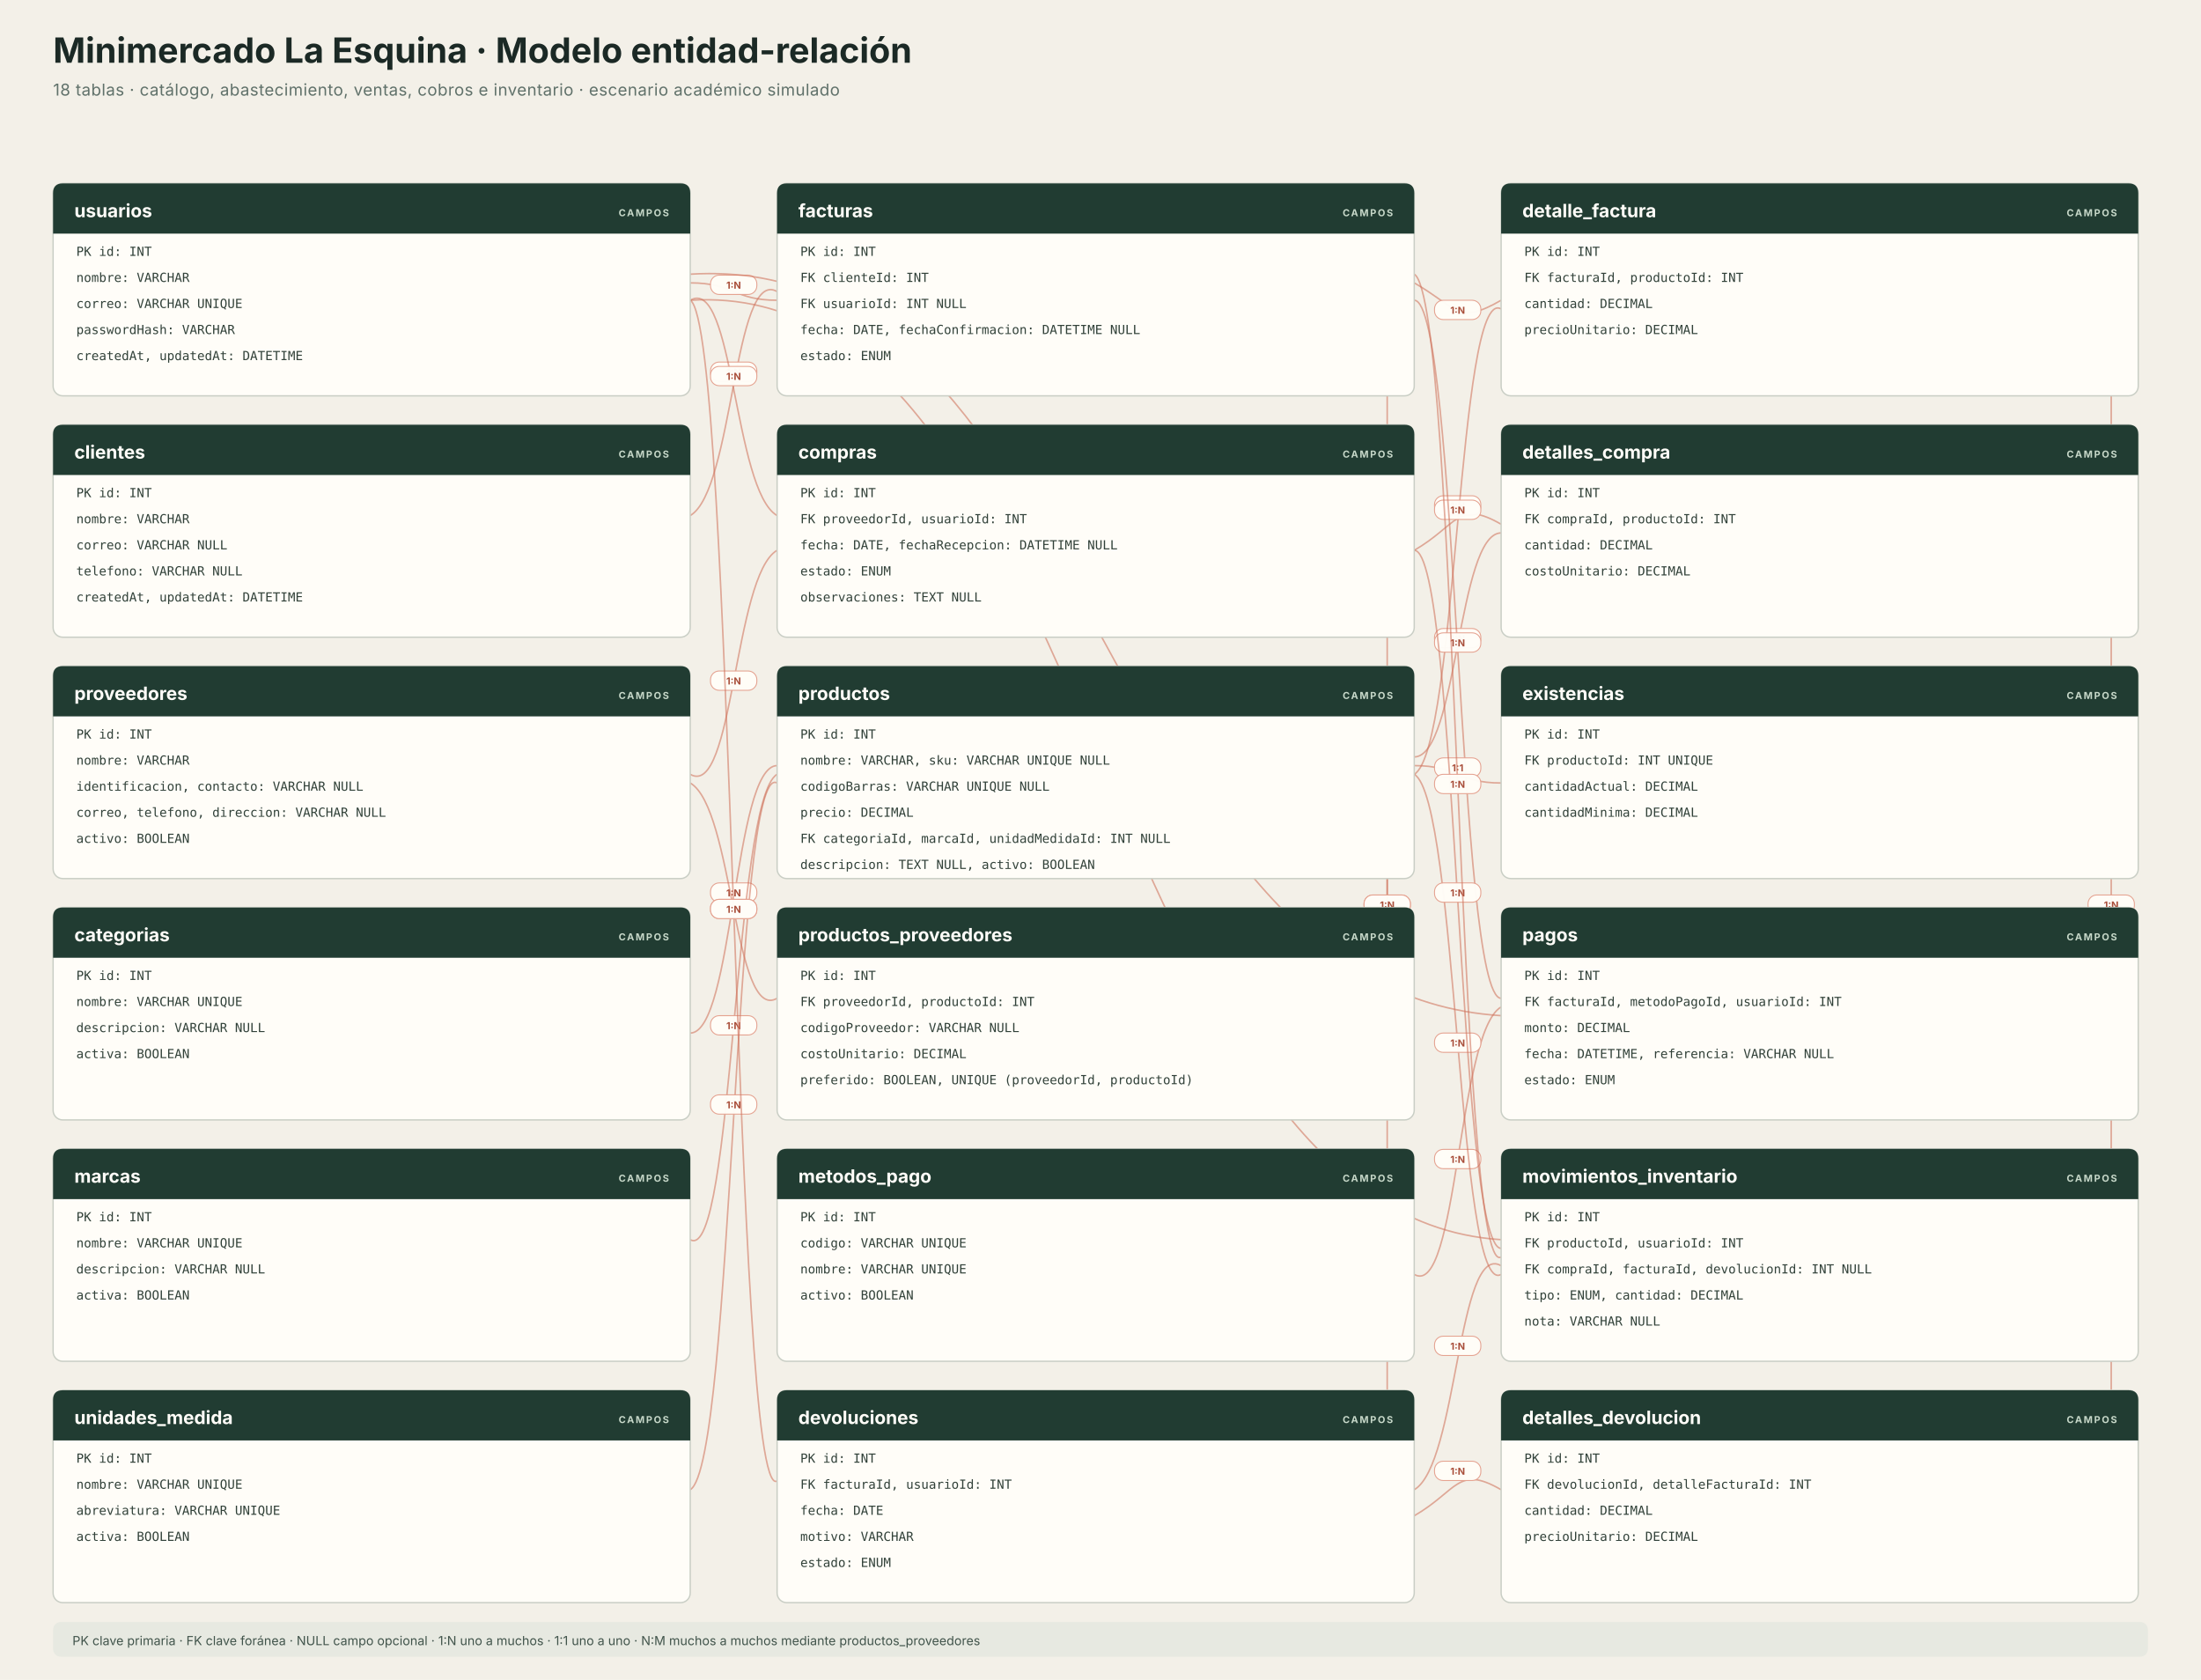
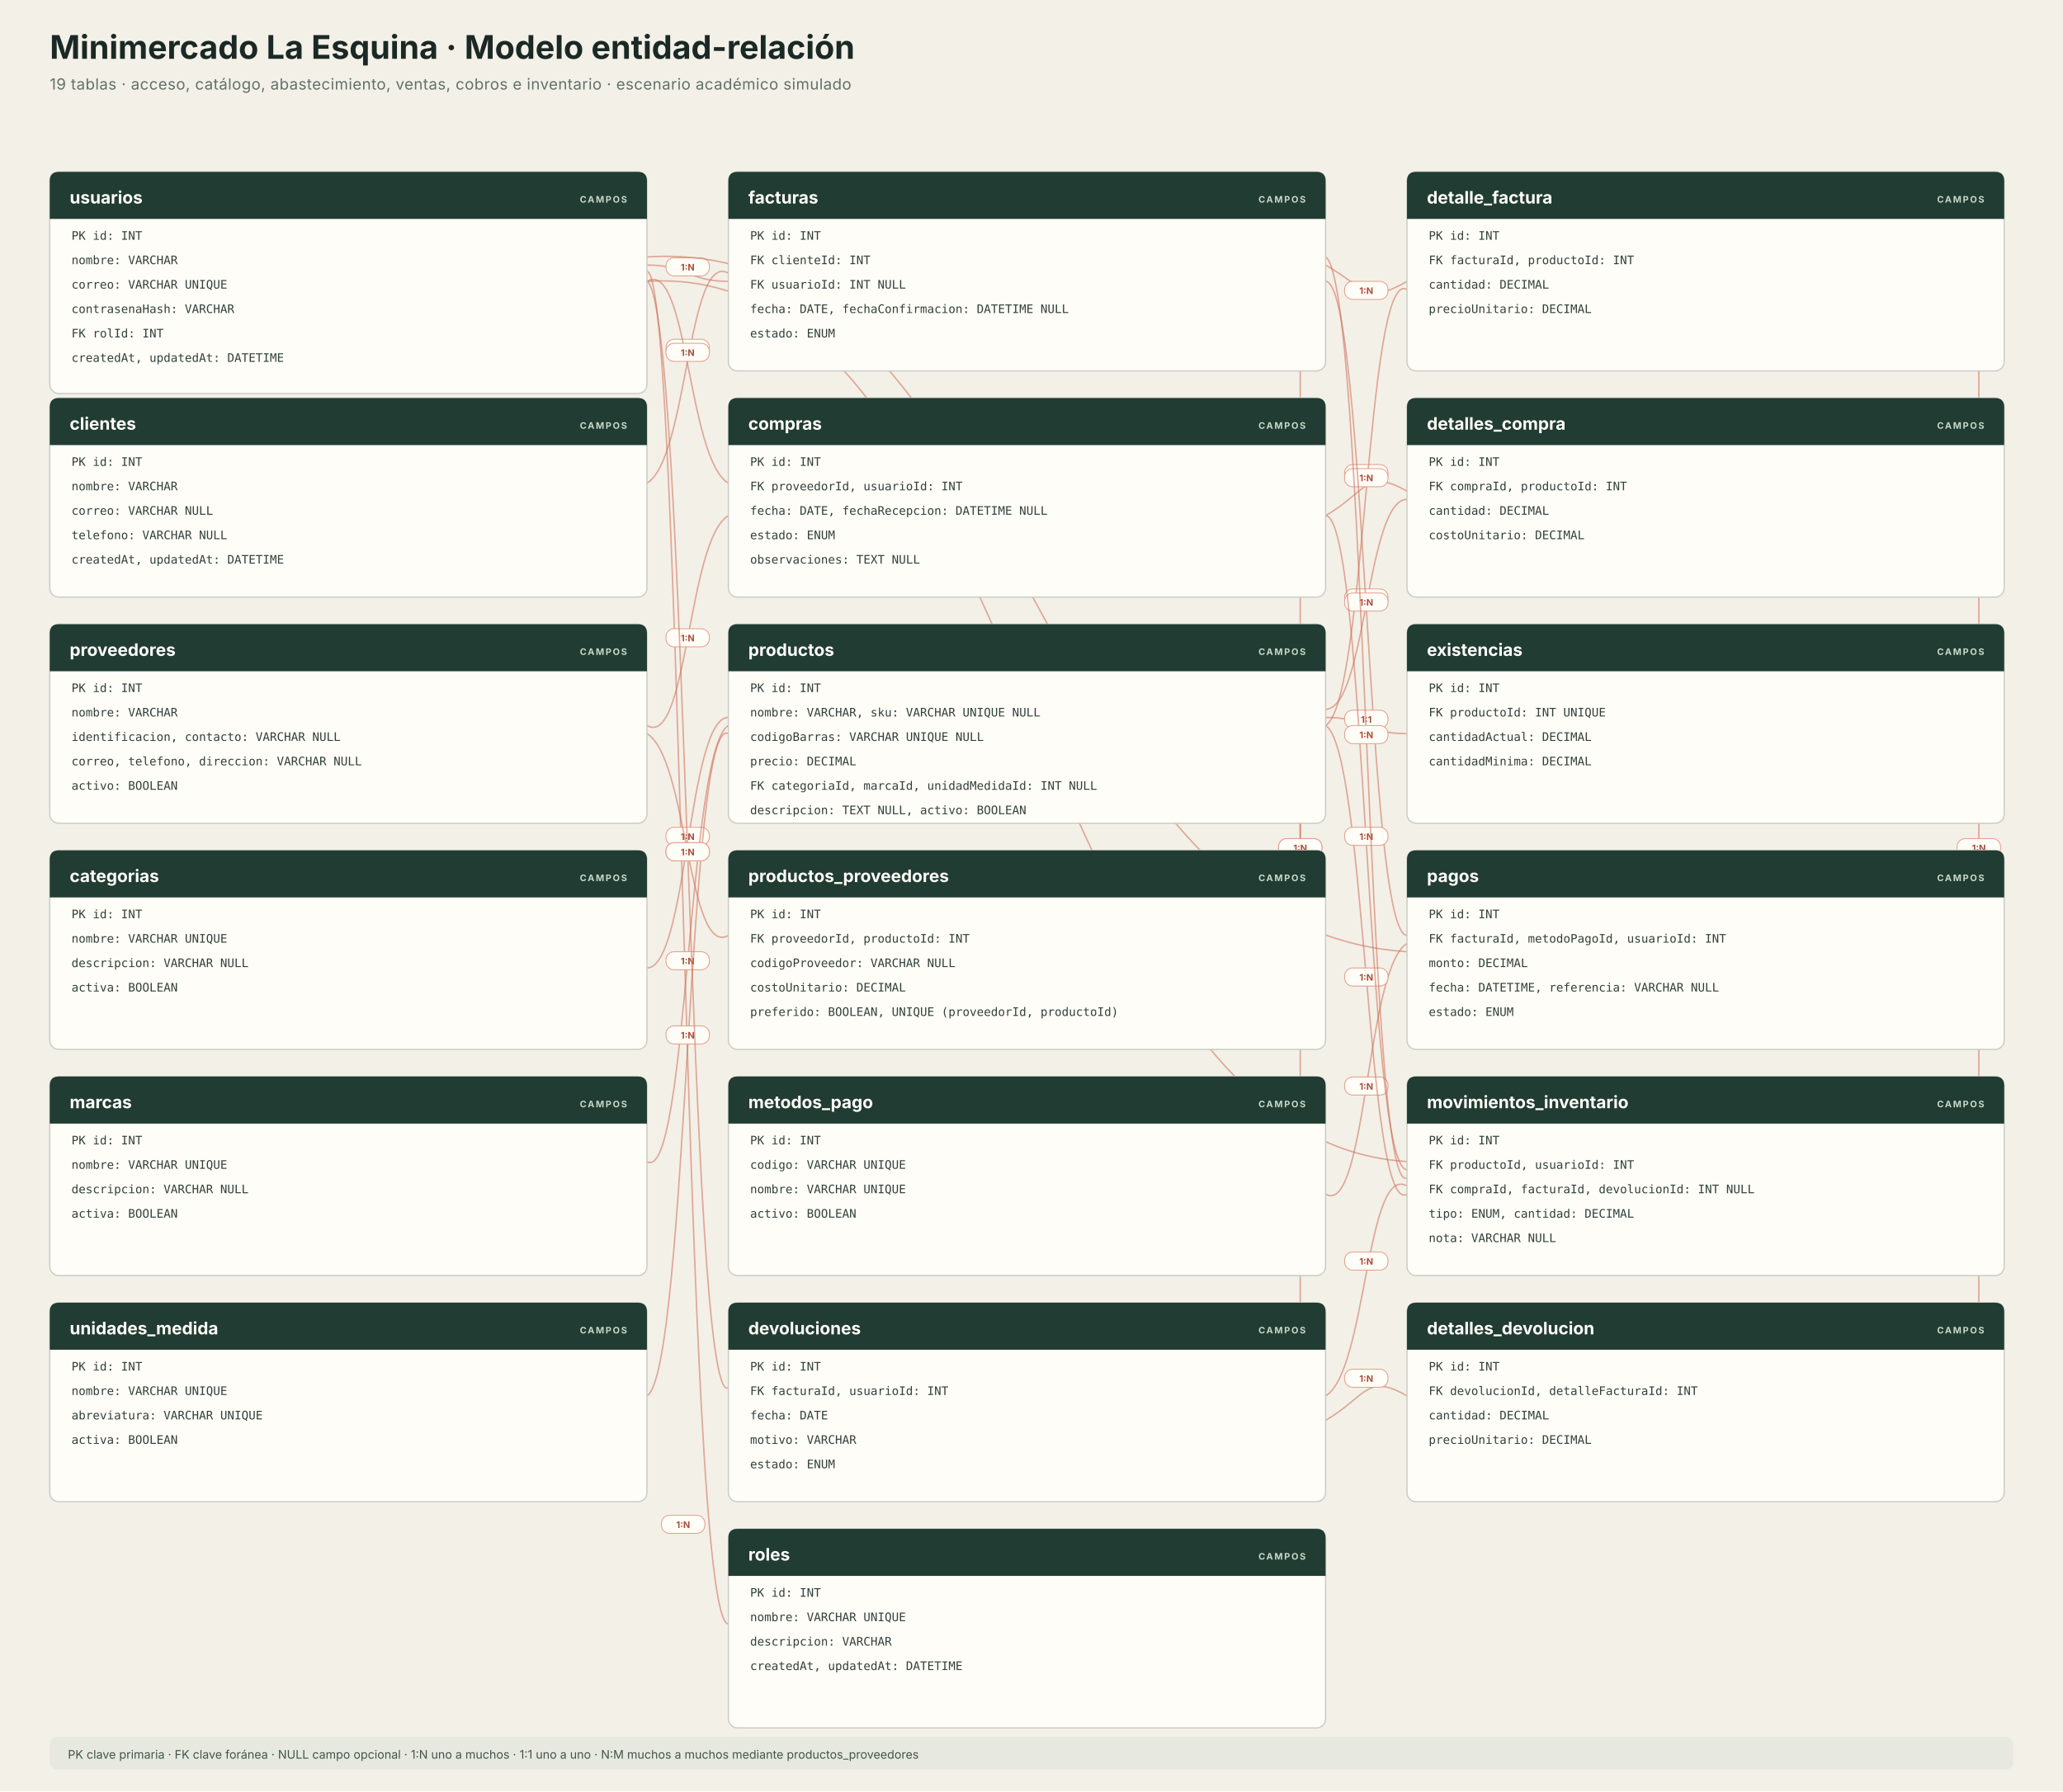
- <svg xmlns="http://www.w3.org/2000/svg" width="2280" height="1740" viewBox="0 0 2280 1740" role="img" aria-labelledby="title description">
+ <svg xmlns="http://www.w3.org/2000/svg" width="2280" height="1980" viewBox="0 0 2280 1980" role="img" aria-labelledby="title description">
  <defs>
    <style>
    text { font-family: Inter, Segoe UI, Arial, sans-serif; }
    .bg { fill: #f3f0e8; }
    .title { font-size: 36px; font-weight: 700; fill: #1b2925; }
    .subtitle { font-size: 17px; fill: #60716a; letter-spacing: .4px; }
    .card { fill: #fffdf8; stroke: #c9cec5; stroke-width: 1.4; }
    .header { fill: #213c32; }
    .entity-name { font-size: 19px; font-weight: 700; fill: #fffdf8; }
    .fields-label { font-size: 10px; font-weight: 700; letter-spacing: 1.5px; fill: #c7d8c9; }
    .field { font-family: Consolas, Menlo, monospace; font-size: 13px; fill: #314139; }
    .relation path { fill: none; stroke: #cf725b; stroke-width: 1.6; opacity: .58; }
    .relation rect { fill: #fffdf8; stroke: #e4a08e; stroke-width: 1; opacity: .97; }
    .relation text { font-size: 10px; font-weight: 700; fill: #a84d39; }
    .legend { font-size: 13px; fill: #40534a; }
  </style>
  </defs>
-   <rect class="bg" width="2280" height="1740" />
+   <rect class="bg" width="2280" height="1980" />
  <text class="title" x="55" y="65">Minimercado La Esquina · Modelo entidad-relación</text>
-   <text class="subtitle" x="55" y="99">18 tablas · catálogo, abastecimiento, ventas, cobros e inventario · escenario académico simulado</text>
+   <text class="subtitle" x="55" y="99">19 tablas · acceso, catálogo, abastecimiento, ventas, cobros e inventario · escenario académico simulado</text>
+   <g class="relation">
+     <path d="M 805 1795 C 755 1795, 755 300, 715 300" />
+     <rect x="731" y="1675" width="48" height="20" rx="9" />
+     <text x="755" y="1689" text-anchor="middle">1:N</text>
+   </g>
  <g class="relation">
    <path d="M 715 534 C 760 508, 760 276, 805 302" />
    <rect x="736" y="375" width="48" height="20" rx="9" />
    <text x="760" y="389" text-anchor="middle">1:N</text>
  </g>
  <g class="relation">
    <path d="M 715 293 C 760 293, 760 311, 805 311" />
    <rect x="736" y="285" width="48" height="20" rx="9" />
    <text x="760" y="299" text-anchor="middle">1:N</text>
  </g>
  <g class="relation">
    <path d="M 715 802 C 760 828, 760 596, 805 570" />
    <rect x="736" y="695" width="48" height="20" rx="9" />
    <text x="760" y="709" text-anchor="middle">1:N</text>
  </g>
  <g class="relation">
    <path d="M 715 311 C 760 285, 760 508, 805 534" />
    <rect x="736" y="379.5" width="48" height="20" rx="9" />
    <text x="760" y="393.5" text-anchor="middle">1:N</text>
  </g>
  <g class="relation">
    <path d="M 715 1070 C 760 1070, 760 793, 805 793" />
    <rect x="736" y="914.5" width="48" height="20" rx="9" />
    <text x="760" y="928.5" text-anchor="middle">1:N</text>
  </g>
  <g class="relation">
    <path d="M 715 1284 C 760 1310, 760 828, 805 802" />
    <rect x="736" y="1052" width="48" height="20" rx="9" />
    <text x="760" y="1066" text-anchor="middle">1:N</text>
  </g>
  <g class="relation">
    <path d="M 715 1543 C 760 1517, 760 785, 805 811" />
    <rect x="736" y="1134" width="48" height="20" rx="9" />
    <text x="760" y="1148" text-anchor="middle">1:N</text>
  </g>
  <g class="relation">
    <path d="M 1437 910 C 1437 910, 1437 978, 1437 978" />
    <rect x="1413" y="927" width="48" height="20" rx="9" />
    <text x="1437" y="941" text-anchor="middle">1:N</text>
  </g>
  <g class="relation">
    <path d="M 715 811 C 760 837, 760 1060, 805 1034" />
    <rect x="736" y="931.5" width="48" height="20" rx="9" />
    <text x="760" y="945.5" text-anchor="middle">1:N</text>
  </g>
  <g class="relation">
    <path d="M 1465 570 C 1510 544, 1510 517, 1555 543" />
    <rect x="1486" y="513.5" width="48" height="20" rx="9" />
    <text x="1510" y="527.5" text-anchor="middle">1:N</text>
  </g>
  <g class="relation">
    <path d="M 1465 784 C 1510 784, 1510 552, 1555 552" />
    <rect x="1486" y="651" width="48" height="20" rx="9" />
    <text x="1510" y="665" text-anchor="middle">1:N</text>
  </g>
  <g class="relation">
    <path d="M 1465 293 C 1510 319, 1510 337, 1555 311" />
    <rect x="1486" y="311" width="48" height="20" rx="9" />
    <text x="1510" y="325" text-anchor="middle">1:N</text>
  </g>
  <g class="relation">
    <path d="M 1465 802 C 1510 776, 1510 294, 1555 320" />
    <rect x="1486" y="518" width="48" height="20" rx="9" />
    <text x="1510" y="532" text-anchor="middle">1:N</text>
  </g>
  <g class="relation">
    <path d="M 1465 311 C 1510 311, 1510 1034, 1555 1034" />
    <rect x="1486" y="655.5" width="48" height="20" rx="9" />
    <text x="1510" y="669.5" text-anchor="middle">1:N</text>
  </g>
  <g class="relation">
    <path d="M 1465 1320 C 1510 1346, 1510 1069, 1555 1043" />
    <rect x="1486" y="1190.5" width="48" height="20" rx="9" />
    <text x="1510" y="1204.5" text-anchor="middle">1:N</text>
  </g>
  <g class="relation">
    <path d="M 715 284 C 1135 258, 1135 1026, 1555 1052" />
    <rect x="1111" y="625" width="48" height="20" rx="9" />
    <text x="1135" y="639" text-anchor="middle">1:N</text>
  </g>
  <g class="relation">
    <path d="M 1465 793 C 1510 793, 1510 811, 1555 811" />
    <rect x="1486" y="785" width="48" height="20" rx="9" />
    <text x="1510" y="799" text-anchor="middle">1:1</text>
  </g>
  <g class="relation">
    <path d="M 1465 802 C 1510 828, 1510 1346, 1555 1320" />
    <rect x="1486" y="1070" width="48" height="20" rx="9" />
    <text x="1510" y="1084" text-anchor="middle">1:N</text>
  </g>
  <g class="relation">
    <path d="M 715 311 C 1135 285, 1135 1258, 1555 1284" />
    <rect x="1111" y="754.5" width="48" height="20" rx="9" />
    <text x="1135" y="768.5" text-anchor="middle">1:N</text>
  </g>
  <g class="relation">
    <path d="M 1465 570 C 1510 570, 1510 1293, 1555 1293" />
    <rect x="1486" y="914.5" width="48" height="20" rx="9" />
    <text x="1510" y="928.5" text-anchor="middle">1:N</text>
  </g>
  <g class="relation">
    <path d="M 1465 284 C 1510 310, 1510 1328, 1555 1302" />
    <rect x="1486" y="802" width="48" height="20" rx="9" />
    <text x="1510" y="816" text-anchor="middle">1:N</text>
  </g>
  <g class="relation">
    <path d="M 1465 1543 C 1510 1517, 1510 1285, 1555 1311" />
    <rect x="1486" y="1384" width="48" height="20" rx="9" />
    <text x="1510" y="1398" text-anchor="middle">1:N</text>
  </g>
  <g class="relation">
    <path d="M 1437 410 C 1437 410, 1437 1478, 1437 1478" />
    <rect x="1413" y="927" width="48" height="20" rx="9" />
    <text x="1437" y="941" text-anchor="middle">1:N</text>
  </g>
  <g class="relation">
    <path d="M 715 311 C 760 337, 760 1560, 805 1534" />
    <rect x="736" y="931.5" width="48" height="20" rx="9" />
    <text x="760" y="945.5" text-anchor="middle">1:N</text>
  </g>
  <g class="relation">
    <path d="M 1465 1570 C 1510 1544, 1510 1517, 1555 1543" />
    <rect x="1486" y="1513.5" width="48" height="20" rx="9" />
    <text x="1510" y="1527.5" text-anchor="middle">1:N</text>
  </g>
  <g class="relation">
    <path d="M 2187 410 C 2187 410, 2187 1478, 2187 1478" />
    <rect x="2163" y="927" width="48" height="20" rx="9" />
    <text x="2187" y="941" text-anchor="middle">1:N</text>
  </g>
  <g class="entity">
-     <rect class="card" x="55" y="190" width="660" height="220" rx="10" />
+     <rect class="card" x="55" y="190" width="660" height="245" rx="10" />
    <path class="header" d="M 65 190 H 705 Q 715 190 715 200 V 242 H 55 V 200 Q 55 190 65 190 Z" />
    <text class="entity-name" x="77" y="225">usuarios</text>
    <text class="fields-label" x="693" y="224" text-anchor="end">CAMPOS</text>
    <text class="field" x="79" y="265">PK id: INT</text>
    <text class="field" x="79" y="292">nombre: VARCHAR</text>
    <text class="field" x="79" y="319">correo: VARCHAR UNIQUE</text>
-     <text class="field" x="79" y="346">passwordHash: VARCHAR</text>
-     <text class="field" x="79" y="373">createdAt, updatedAt: DATETIME</text>
+     <text class="field" x="79" y="346">contrasenaHash: VARCHAR</text>
+     <text class="field" x="79" y="373">FK rolId: INT</text>
+     <text class="field" x="79" y="400">createdAt, updatedAt: DATETIME</text>
  </g>
  <g class="entity">
    <rect class="card" x="55" y="440" width="660" height="220" rx="10" />
    <path class="header" d="M 65 440 H 705 Q 715 440 715 450 V 492 H 55 V 450 Q 55 440 65 440 Z" />
    <text class="entity-name" x="77" y="475">clientes</text>
    <text class="fields-label" x="693" y="474" text-anchor="end">CAMPOS</text>
    <text class="field" x="79" y="515">PK id: INT</text>
    <text class="field" x="79" y="542">nombre: VARCHAR</text>
    <text class="field" x="79" y="569">correo: VARCHAR NULL</text>
    <text class="field" x="79" y="596">telefono: VARCHAR NULL</text>
    <text class="field" x="79" y="623">createdAt, updatedAt: DATETIME</text>
  </g>
  <g class="entity">
    <rect class="card" x="55" y="690" width="660" height="220" rx="10" />
    <path class="header" d="M 65 690 H 705 Q 715 690 715 700 V 742 H 55 V 700 Q 55 690 65 690 Z" />
    <text class="entity-name" x="77" y="725">proveedores</text>
    <text class="fields-label" x="693" y="724" text-anchor="end">CAMPOS</text>
    <text class="field" x="79" y="765">PK id: INT</text>
    <text class="field" x="79" y="792">nombre: VARCHAR</text>
    <text class="field" x="79" y="819">identificacion, contacto: VARCHAR NULL</text>
    <text class="field" x="79" y="846">correo, telefono, direccion: VARCHAR NULL</text>
    <text class="field" x="79" y="873">activo: BOOLEAN</text>
  </g>
  <g class="entity">
    <rect class="card" x="55" y="940" width="660" height="220" rx="10" />
    <path class="header" d="M 65 940 H 705 Q 715 940 715 950 V 992 H 55 V 950 Q 55 940 65 940 Z" />
    <text class="entity-name" x="77" y="975">categorias</text>
    <text class="fields-label" x="693" y="974" text-anchor="end">CAMPOS</text>
    <text class="field" x="79" y="1015">PK id: INT</text>
    <text class="field" x="79" y="1042">nombre: VARCHAR UNIQUE</text>
    <text class="field" x="79" y="1069">descripcion: VARCHAR NULL</text>
    <text class="field" x="79" y="1096">activa: BOOLEAN</text>
  </g>
  <g class="entity">
    <rect class="card" x="55" y="1190" width="660" height="220" rx="10" />
    <path class="header" d="M 65 1190 H 705 Q 715 1190 715 1200 V 1242 H 55 V 1200 Q 55 1190 65 1190 Z" />
    <text class="entity-name" x="77" y="1225">marcas</text>
    <text class="fields-label" x="693" y="1224" text-anchor="end">CAMPOS</text>
    <text class="field" x="79" y="1265">PK id: INT</text>
    <text class="field" x="79" y="1292">nombre: VARCHAR UNIQUE</text>
    <text class="field" x="79" y="1319">descripcion: VARCHAR NULL</text>
    <text class="field" x="79" y="1346">activa: BOOLEAN</text>
  </g>
  <g class="entity">
    <rect class="card" x="55" y="1440" width="660" height="220" rx="10" />
    <path class="header" d="M 65 1440 H 705 Q 715 1440 715 1450 V 1492 H 55 V 1450 Q 55 1440 65 1440 Z" />
    <text class="entity-name" x="77" y="1475">unidades_medida</text>
    <text class="fields-label" x="693" y="1474" text-anchor="end">CAMPOS</text>
    <text class="field" x="79" y="1515">PK id: INT</text>
    <text class="field" x="79" y="1542">nombre: VARCHAR UNIQUE</text>
    <text class="field" x="79" y="1569">abreviatura: VARCHAR UNIQUE</text>
    <text class="field" x="79" y="1596">activa: BOOLEAN</text>
  </g>
  <g class="entity">
    <rect class="card" x="805" y="190" width="660" height="220" rx="10" />
    <path class="header" d="M 815 190 H 1455 Q 1465 190 1465 200 V 242 H 805 V 200 Q 805 190 815 190 Z" />
    <text class="entity-name" x="827" y="225">facturas</text>
    <text class="fields-label" x="1443" y="224" text-anchor="end">CAMPOS</text>
    <text class="field" x="829" y="265">PK id: INT</text>
    <text class="field" x="829" y="292">FK clienteId: INT</text>
    <text class="field" x="829" y="319">FK usuarioId: INT NULL</text>
    <text class="field" x="829" y="346">fecha: DATE, fechaConfirmacion: DATETIME NULL</text>
    <text class="field" x="829" y="373">estado: ENUM</text>
  </g>
  <g class="entity">
    <rect class="card" x="805" y="440" width="660" height="220" rx="10" />
    <path class="header" d="M 815 440 H 1455 Q 1465 440 1465 450 V 492 H 805 V 450 Q 805 440 815 440 Z" />
    <text class="entity-name" x="827" y="475">compras</text>
    <text class="fields-label" x="1443" y="474" text-anchor="end">CAMPOS</text>
    <text class="field" x="829" y="515">PK id: INT</text>
    <text class="field" x="829" y="542">FK proveedorId, usuarioId: INT</text>
    <text class="field" x="829" y="569">fecha: DATE, fechaRecepcion: DATETIME NULL</text>
    <text class="field" x="829" y="596">estado: ENUM</text>
    <text class="field" x="829" y="623">observaciones: TEXT NULL</text>
  </g>
  <g class="entity">
    <rect class="card" x="805" y="690" width="660" height="220" rx="10" />
    <path class="header" d="M 815 690 H 1455 Q 1465 690 1465 700 V 742 H 805 V 700 Q 805 690 815 690 Z" />
    <text class="entity-name" x="827" y="725">productos</text>
    <text class="fields-label" x="1443" y="724" text-anchor="end">CAMPOS</text>
    <text class="field" x="829" y="765">PK id: INT</text>
    <text class="field" x="829" y="792">nombre: VARCHAR, sku: VARCHAR UNIQUE NULL</text>
    <text class="field" x="829" y="819">codigoBarras: VARCHAR UNIQUE NULL</text>
    <text class="field" x="829" y="846">precio: DECIMAL</text>
    <text class="field" x="829" y="873">FK categoriaId, marcaId, unidadMedidaId: INT NULL</text>
    <text class="field" x="829" y="900">descripcion: TEXT NULL, activo: BOOLEAN</text>
  </g>
  <g class="entity">
    <rect class="card" x="805" y="940" width="660" height="220" rx="10" />
    <path class="header" d="M 815 940 H 1455 Q 1465 940 1465 950 V 992 H 805 V 950 Q 805 940 815 940 Z" />
    <text class="entity-name" x="827" y="975">productos_proveedores</text>
    <text class="fields-label" x="1443" y="974" text-anchor="end">CAMPOS</text>
    <text class="field" x="829" y="1015">PK id: INT</text>
    <text class="field" x="829" y="1042">FK proveedorId, productoId: INT</text>
    <text class="field" x="829" y="1069">codigoProveedor: VARCHAR NULL</text>
    <text class="field" x="829" y="1096">costoUnitario: DECIMAL</text>
    <text class="field" x="829" y="1123">preferido: BOOLEAN, UNIQUE (proveedorId, productoId)</text>
  </g>
  <g class="entity">
    <rect class="card" x="805" y="1190" width="660" height="220" rx="10" />
    <path class="header" d="M 815 1190 H 1455 Q 1465 1190 1465 1200 V 1242 H 805 V 1200 Q 805 1190 815 1190 Z" />
    <text class="entity-name" x="827" y="1225">metodos_pago</text>
    <text class="fields-label" x="1443" y="1224" text-anchor="end">CAMPOS</text>
    <text class="field" x="829" y="1265">PK id: INT</text>
    <text class="field" x="829" y="1292">codigo: VARCHAR UNIQUE</text>
    <text class="field" x="829" y="1319">nombre: VARCHAR UNIQUE</text>
    <text class="field" x="829" y="1346">activo: BOOLEAN</text>
  </g>
  <g class="entity">
    <rect class="card" x="805" y="1440" width="660" height="220" rx="10" />
    <path class="header" d="M 815 1440 H 1455 Q 1465 1440 1465 1450 V 1492 H 805 V 1450 Q 805 1440 815 1440 Z" />
    <text class="entity-name" x="827" y="1475">devoluciones</text>
    <text class="fields-label" x="1443" y="1474" text-anchor="end">CAMPOS</text>
    <text class="field" x="829" y="1515">PK id: INT</text>
    <text class="field" x="829" y="1542">FK facturaId, usuarioId: INT</text>
    <text class="field" x="829" y="1569">fecha: DATE</text>
    <text class="field" x="829" y="1596">motivo: VARCHAR</text>
    <text class="field" x="829" y="1623">estado: ENUM</text>
  </g>
  <g class="entity">
    <rect class="card" x="1555" y="190" width="660" height="220" rx="10" />
    <path class="header" d="M 1565 190 H 2205 Q 2215 190 2215 200 V 242 H 1555 V 200 Q 1555 190 1565 190 Z" />
    <text class="entity-name" x="1577" y="225">detalle_factura</text>
    <text class="fields-label" x="2193" y="224" text-anchor="end">CAMPOS</text>
    <text class="field" x="1579" y="265">PK id: INT</text>
    <text class="field" x="1579" y="292">FK facturaId, productoId: INT</text>
    <text class="field" x="1579" y="319">cantidad: DECIMAL</text>
    <text class="field" x="1579" y="346">precioUnitario: DECIMAL</text>
  </g>
  <g class="entity">
    <rect class="card" x="1555" y="440" width="660" height="220" rx="10" />
    <path class="header" d="M 1565 440 H 2205 Q 2215 440 2215 450 V 492 H 1555 V 450 Q 1555 440 1565 440 Z" />
    <text class="entity-name" x="1577" y="475">detalles_compra</text>
    <text class="fields-label" x="2193" y="474" text-anchor="end">CAMPOS</text>
    <text class="field" x="1579" y="515">PK id: INT</text>
    <text class="field" x="1579" y="542">FK compraId, productoId: INT</text>
    <text class="field" x="1579" y="569">cantidad: DECIMAL</text>
    <text class="field" x="1579" y="596">costoUnitario: DECIMAL</text>
  </g>
  <g class="entity">
    <rect class="card" x="1555" y="690" width="660" height="220" rx="10" />
    <path class="header" d="M 1565 690 H 2205 Q 2215 690 2215 700 V 742 H 1555 V 700 Q 1555 690 1565 690 Z" />
    <text class="entity-name" x="1577" y="725">existencias</text>
    <text class="fields-label" x="2193" y="724" text-anchor="end">CAMPOS</text>
    <text class="field" x="1579" y="765">PK id: INT</text>
    <text class="field" x="1579" y="792">FK productoId: INT UNIQUE</text>
    <text class="field" x="1579" y="819">cantidadActual: DECIMAL</text>
    <text class="field" x="1579" y="846">cantidadMinima: DECIMAL</text>
  </g>
  <g class="entity">
    <rect class="card" x="1555" y="940" width="660" height="220" rx="10" />
    <path class="header" d="M 1565 940 H 2205 Q 2215 940 2215 950 V 992 H 1555 V 950 Q 1555 940 1565 940 Z" />
    <text class="entity-name" x="1577" y="975">pagos</text>
    <text class="fields-label" x="2193" y="974" text-anchor="end">CAMPOS</text>
    <text class="field" x="1579" y="1015">PK id: INT</text>
    <text class="field" x="1579" y="1042">FK facturaId, metodoPagoId, usuarioId: INT</text>
    <text class="field" x="1579" y="1069">monto: DECIMAL</text>
    <text class="field" x="1579" y="1096">fecha: DATETIME, referencia: VARCHAR NULL</text>
    <text class="field" x="1579" y="1123">estado: ENUM</text>
  </g>
  <g class="entity">
    <rect class="card" x="1555" y="1190" width="660" height="220" rx="10" />
    <path class="header" d="M 1565 1190 H 2205 Q 2215 1190 2215 1200 V 1242 H 1555 V 1200 Q 1555 1190 1565 1190 Z" />
    <text class="entity-name" x="1577" y="1225">movimientos_inventario</text>
    <text class="fields-label" x="2193" y="1224" text-anchor="end">CAMPOS</text>
    <text class="field" x="1579" y="1265">PK id: INT</text>
    <text class="field" x="1579" y="1292">FK productoId, usuarioId: INT</text>
    <text class="field" x="1579" y="1319">FK compraId, facturaId, devolucionId: INT NULL</text>
    <text class="field" x="1579" y="1346">tipo: ENUM, cantidad: DECIMAL</text>
    <text class="field" x="1579" y="1373">nota: VARCHAR NULL</text>
  </g>
  <g class="entity">
    <rect class="card" x="1555" y="1440" width="660" height="220" rx="10" />
    <path class="header" d="M 1565 1440 H 2205 Q 2215 1440 2215 1450 V 1492 H 1555 V 1450 Q 1555 1440 1565 1440 Z" />
    <text class="entity-name" x="1577" y="1475">detalles_devolucion</text>
    <text class="fields-label" x="2193" y="1474" text-anchor="end">CAMPOS</text>
    <text class="field" x="1579" y="1515">PK id: INT</text>
    <text class="field" x="1579" y="1542">FK devolucionId, detalleFacturaId: INT</text>
    <text class="field" x="1579" y="1569">cantidad: DECIMAL</text>
    <text class="field" x="1579" y="1596">precioUnitario: DECIMAL</text>
  </g>
-   <rect x="55" y="1680" width="2170" height="36" rx="8" fill="#e7e9e1" />
-   <text class="legend" x="75" y="1704">PK clave primaria  ·  FK clave foránea  ·  NULL campo opcional  ·  1:N uno a muchos  ·  1:1 uno a uno  ·  N:M muchos a muchos mediante productos_proveedores</text>
+   <g class="entity">
+     <rect class="card" x="805" y="1690" width="660" height="220" rx="10" />
+     <path class="header" d="M 815 1690 H 1455 Q 1465 1690 1465 1700 V 1742 H 805 V 1700 Q 805 1690 815 1690 Z" />
+     <text class="entity-name" x="827" y="1725">roles</text>
+     <text class="fields-label" x="1443" y="1724" text-anchor="end">CAMPOS</text>
+     <text class="field" x="829" y="1765">PK id: INT</text>
+     <text class="field" x="829" y="1792">nombre: VARCHAR UNIQUE</text>
+     <text class="field" x="829" y="1819">descripcion: VARCHAR</text>
+     <text class="field" x="829" y="1846">createdAt, updatedAt: DATETIME</text>
+   </g>
+   <rect x="55" y="1920" width="2170" height="36" rx="8" fill="#e7e9e1" />
+   <text class="legend" x="75" y="1944">PK clave primaria  ·  FK clave foránea  ·  NULL campo opcional  ·  1:N uno a muchos  ·  1:1 uno a uno  ·  N:M muchos a muchos mediante productos_proveedores</text>
</svg>
